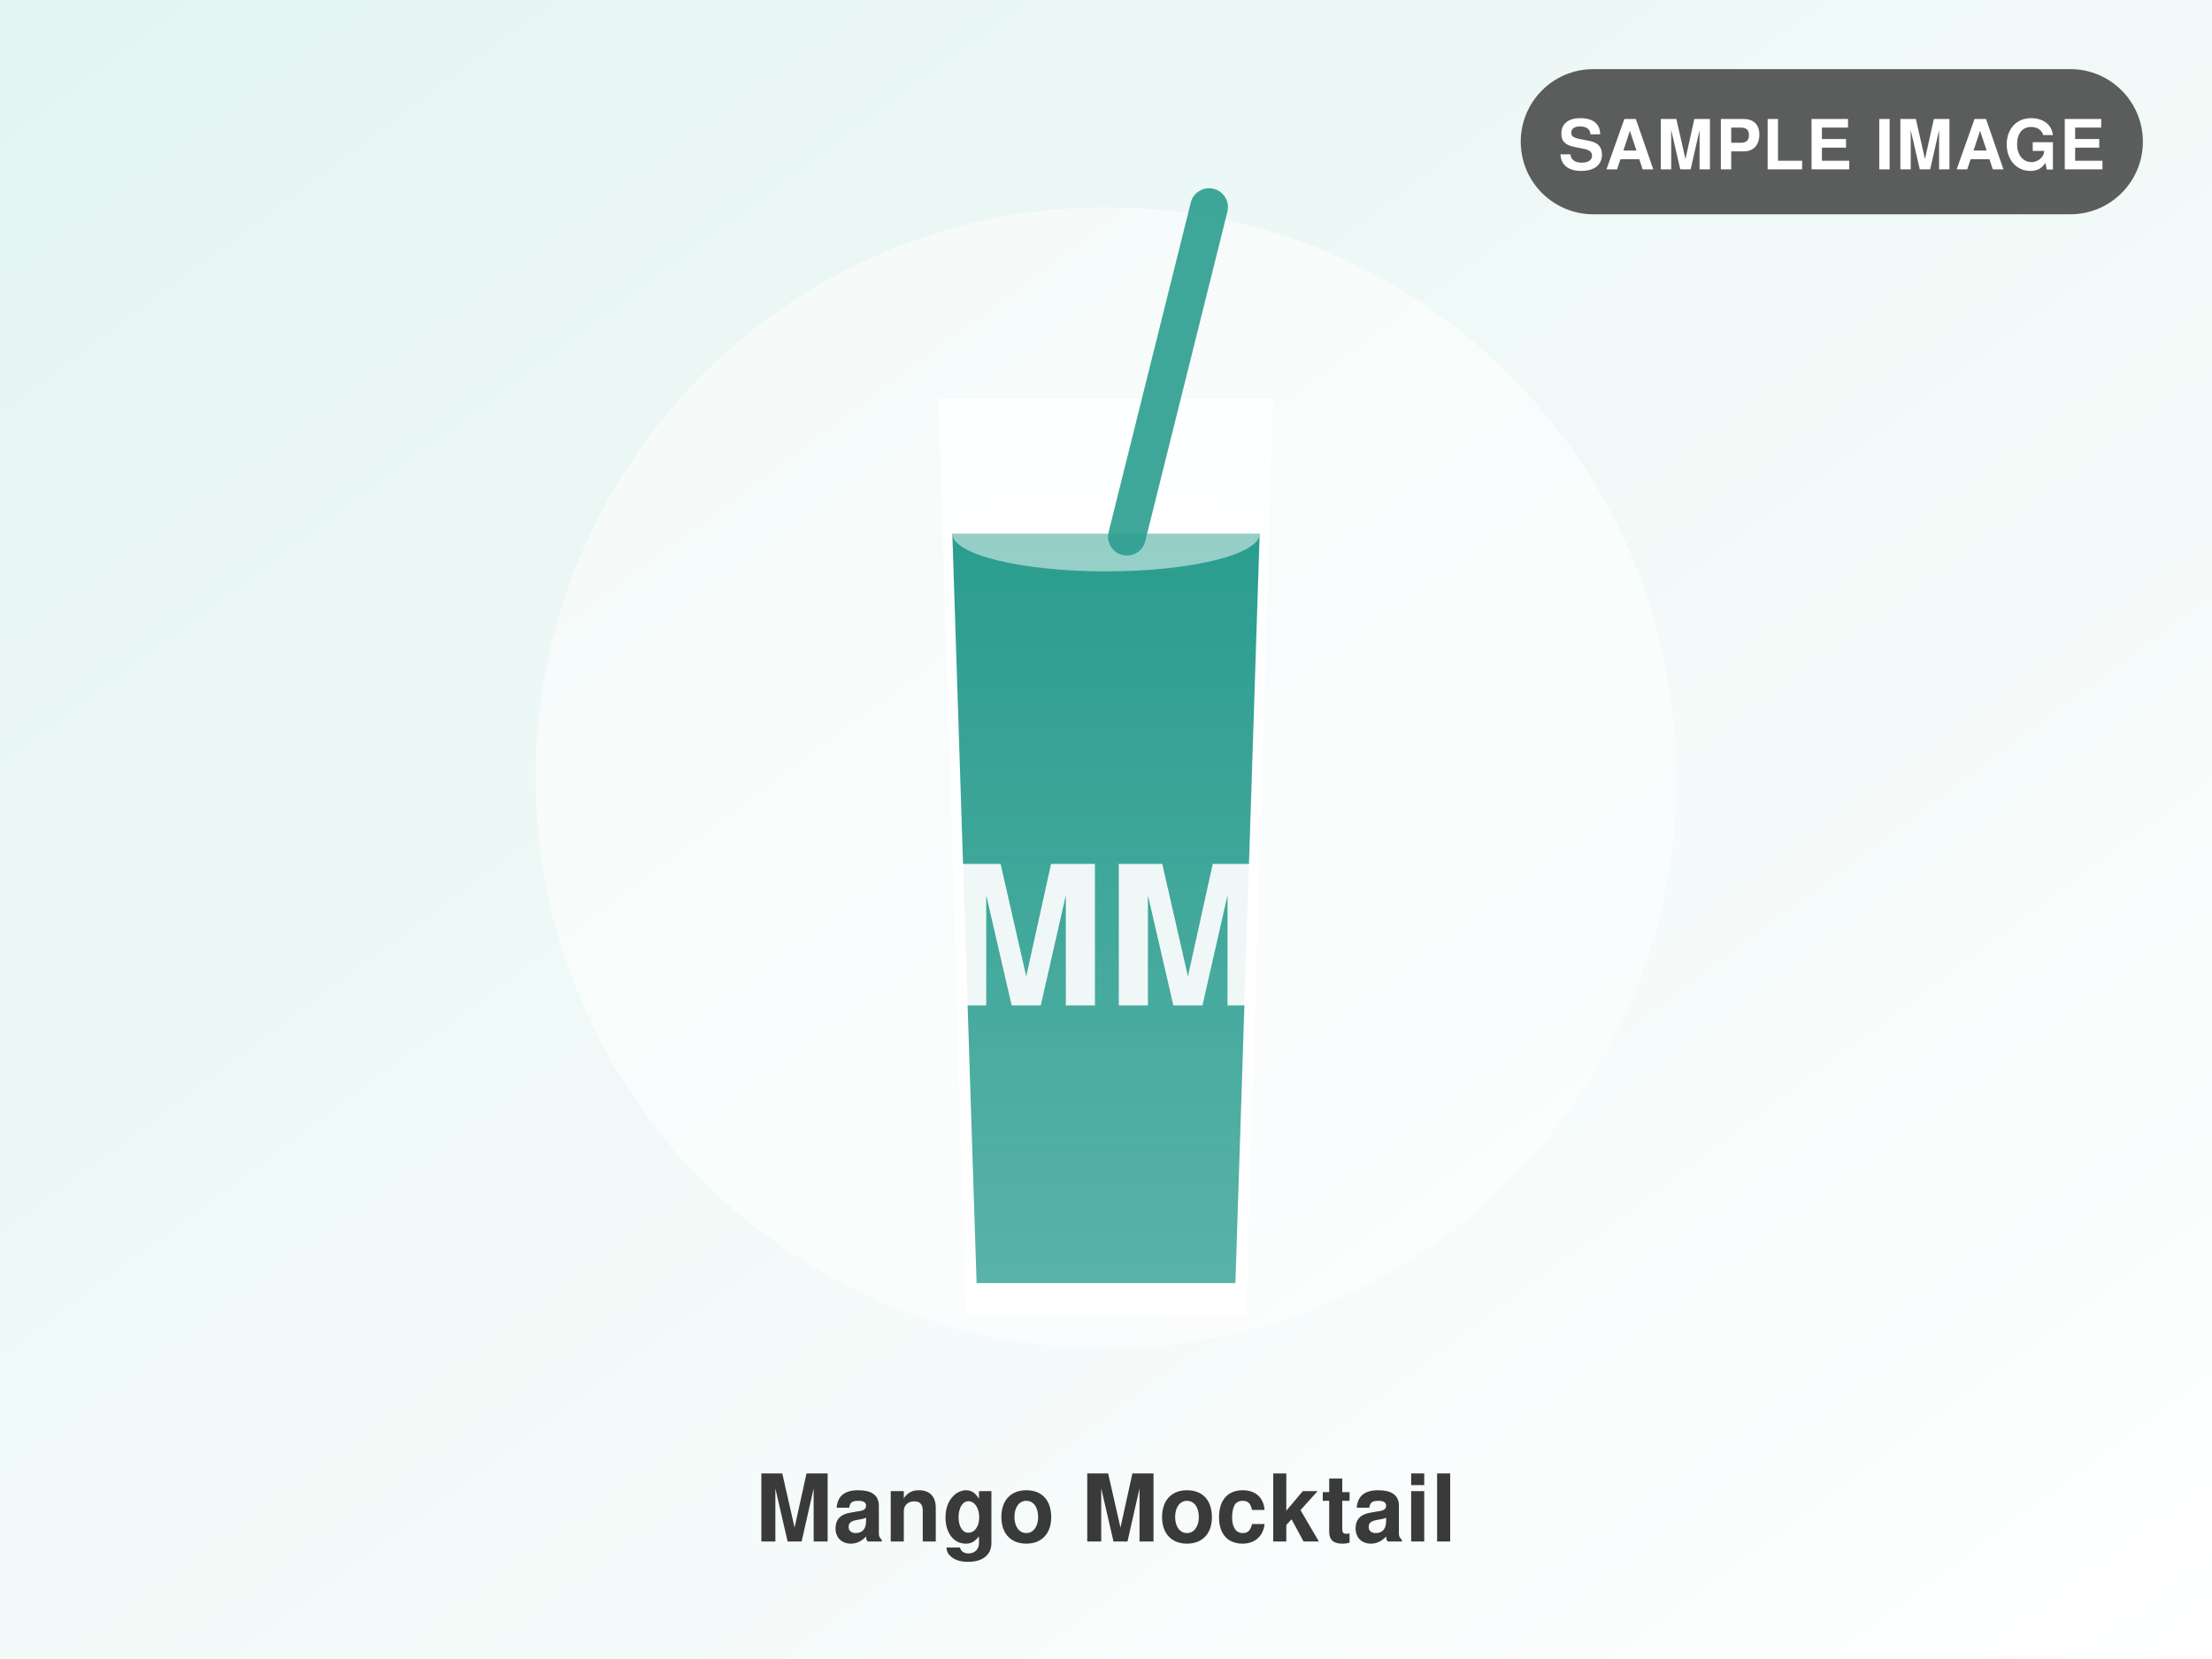
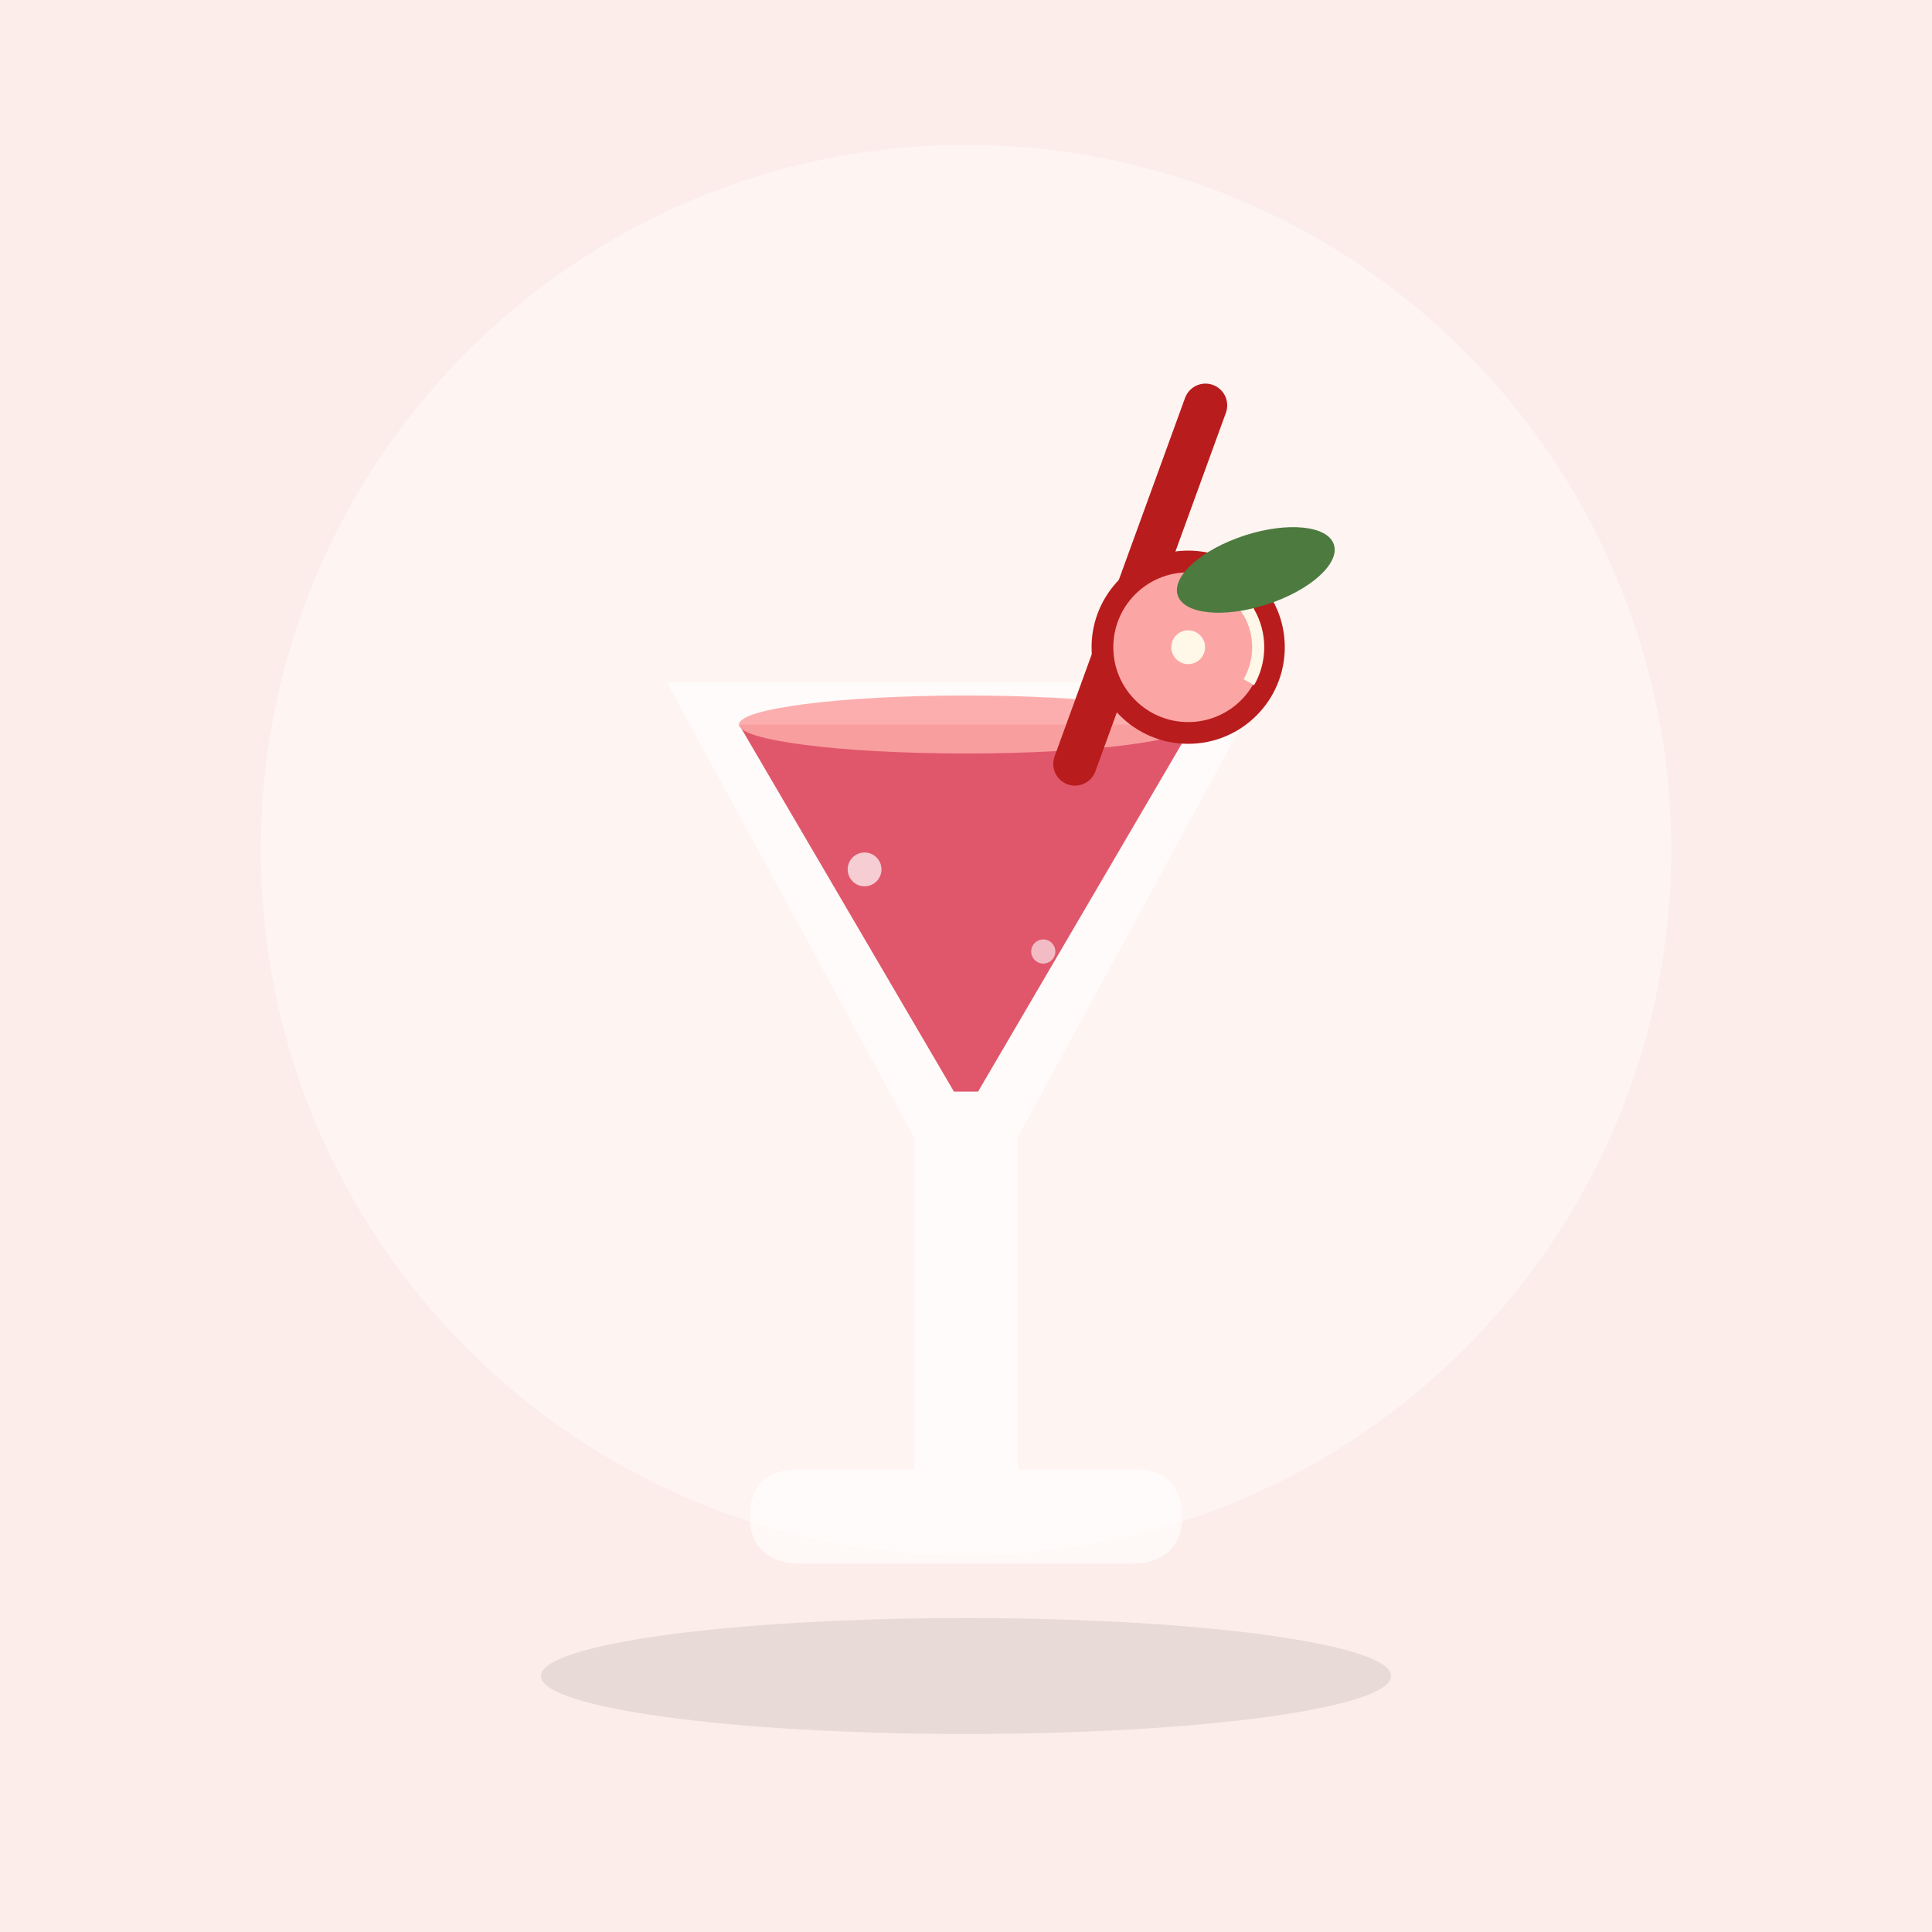
- <svg xmlns="http://www.w3.org/2000/svg" viewBox="0 0 640 480" width="640" height="480" role="img" aria-label="Mango Mocktail — sample illustration">
-   <defs>
-     <linearGradient id="bg" x1="0" y1="0" x2="1" y2="1">
-       <stop offset="0" stop-color="#e3f4f1" />
-       <stop offset="1" stop-color="#ffffff" />
-     </linearGradient>
-     <linearGradient id="juice" x1="0" y1="0" x2="0" y2="1">
-       <stop offset="0" stop-color="#2a9d8f" />
-       <stop offset="1" stop-color="#2a9d8f" stop-opacity="0.78" />
-     </linearGradient>
-   </defs>
-   <rect width="640" height="480" fill="url(#bg)" />
-   <circle cx="320" cy="225" r="165" fill="#ffffff" opacity="0.55" />
-   <g transform="translate(320 248) scale(0.78)">
-     <path d="M-62 -170 L62 -170 L52 170 L-52 170 Z" fill="#ffffff" opacity="0.92" />
-     <path d="M-57 -120 L57 -120 L48 158 L-48 158 Z" fill="url(#juice)" />
-     <ellipse cx="0" cy="-120" rx="57" ry="14" fill="#ffffff" opacity="0.5" />
-     <rect x="16" y="-250" width="14" height="140" rx="7" fill="#2a9d8f" opacity="0.9" transform="rotate(14 23 -180)" />
-     <text x="0" y="55" text-anchor="middle" font-family="Helvetica,Arial,sans-serif" font-size="72" font-weight="700" fill="#ffffff" opacity="0.92">MM</text>
-   </g>
-   <text x="320" y="446" text-anchor="middle" font-family="Helvetica,Arial,sans-serif" font-size="27" font-weight="600" fill="#3a3a3a">Mango Mocktail</text>
+ <svg xmlns="http://www.w3.org/2000/svg" viewBox="0 0 800 800" width="800" height="800" role="img" aria-label="MnM sample product illustration">
+   <rect width="800" height="800" fill="#FDEDEA" />
+   <circle cx="400" cy="352" r="292" fill="#fff" opacity="0.38" />
+   <ellipse cx="400" cy="694" rx="176" ry="24" fill="#2C2A27" opacity="0.10" />
  <g>
-     <rect x="440" y="20" width="180" height="42" rx="21" fill="#3a3a3a" opacity="0.82" />
-     <text x="530" y="49" text-anchor="middle" font-family="Helvetica,Arial,sans-serif" font-size="20" font-weight="700" fill="#ffffff" letter-spacing="0.5">SAMPLE IMAGE</text>
+     <path d="M282 286 H518 L418 470 V612 H470 Q486 612 486 628 Q486 644 468 644 H332 Q314 644 314 628 Q314 612 330 612 H382 V470 Z" fill="#FFFFFF" opacity="0.62" stroke="#FFFFFF" stroke-width="7" />
+     <path d="M306 300 H494 L405 452 H395 Z" fill="#E0576B" />
+     <ellipse cx="400" cy="300" rx="94" ry="12" fill="#FCA5A5" opacity="0.9" />
+     <g transform="rotate(20 450 300)">
+       <rect x="442" y="150" width="18" height="176" rx="9" fill="#B91C1C" />
+     </g>
+     <circle cx="492" cy="268" r="40" fill="#B91C1C" />
+     <circle cx="492" cy="268" r="31" fill="#FCA5A5" />
+     <path d="M492 239 A 29 29 0 0 1 492 239" stroke="#FFF7E8" stroke-width="5" fill="none" />
+     <path d="M492 239 A 29 29 0 0 1 517.115 253.5" stroke="#FFF7E8" stroke-width="5" fill="none" />
+     <path d="M492 239 A 29 29 0 0 1 517.115 282.5" stroke="#FFF7E8" stroke-width="5" fill="none" />
+     <circle cx="492" cy="268" r="7" fill="#FFF7E8" />
+     <ellipse cx="520" cy="236" rx="34" ry="15" fill="#4C7A3F" transform="rotate(-18 520 236)" />
+     <circle cx="358" cy="360" r="7" fill="#FFFFFF" opacity="0.7" />
+     <circle cx="432" cy="394" r="5" fill="#FFFFFF" opacity="0.6" />
  </g>
</svg>
